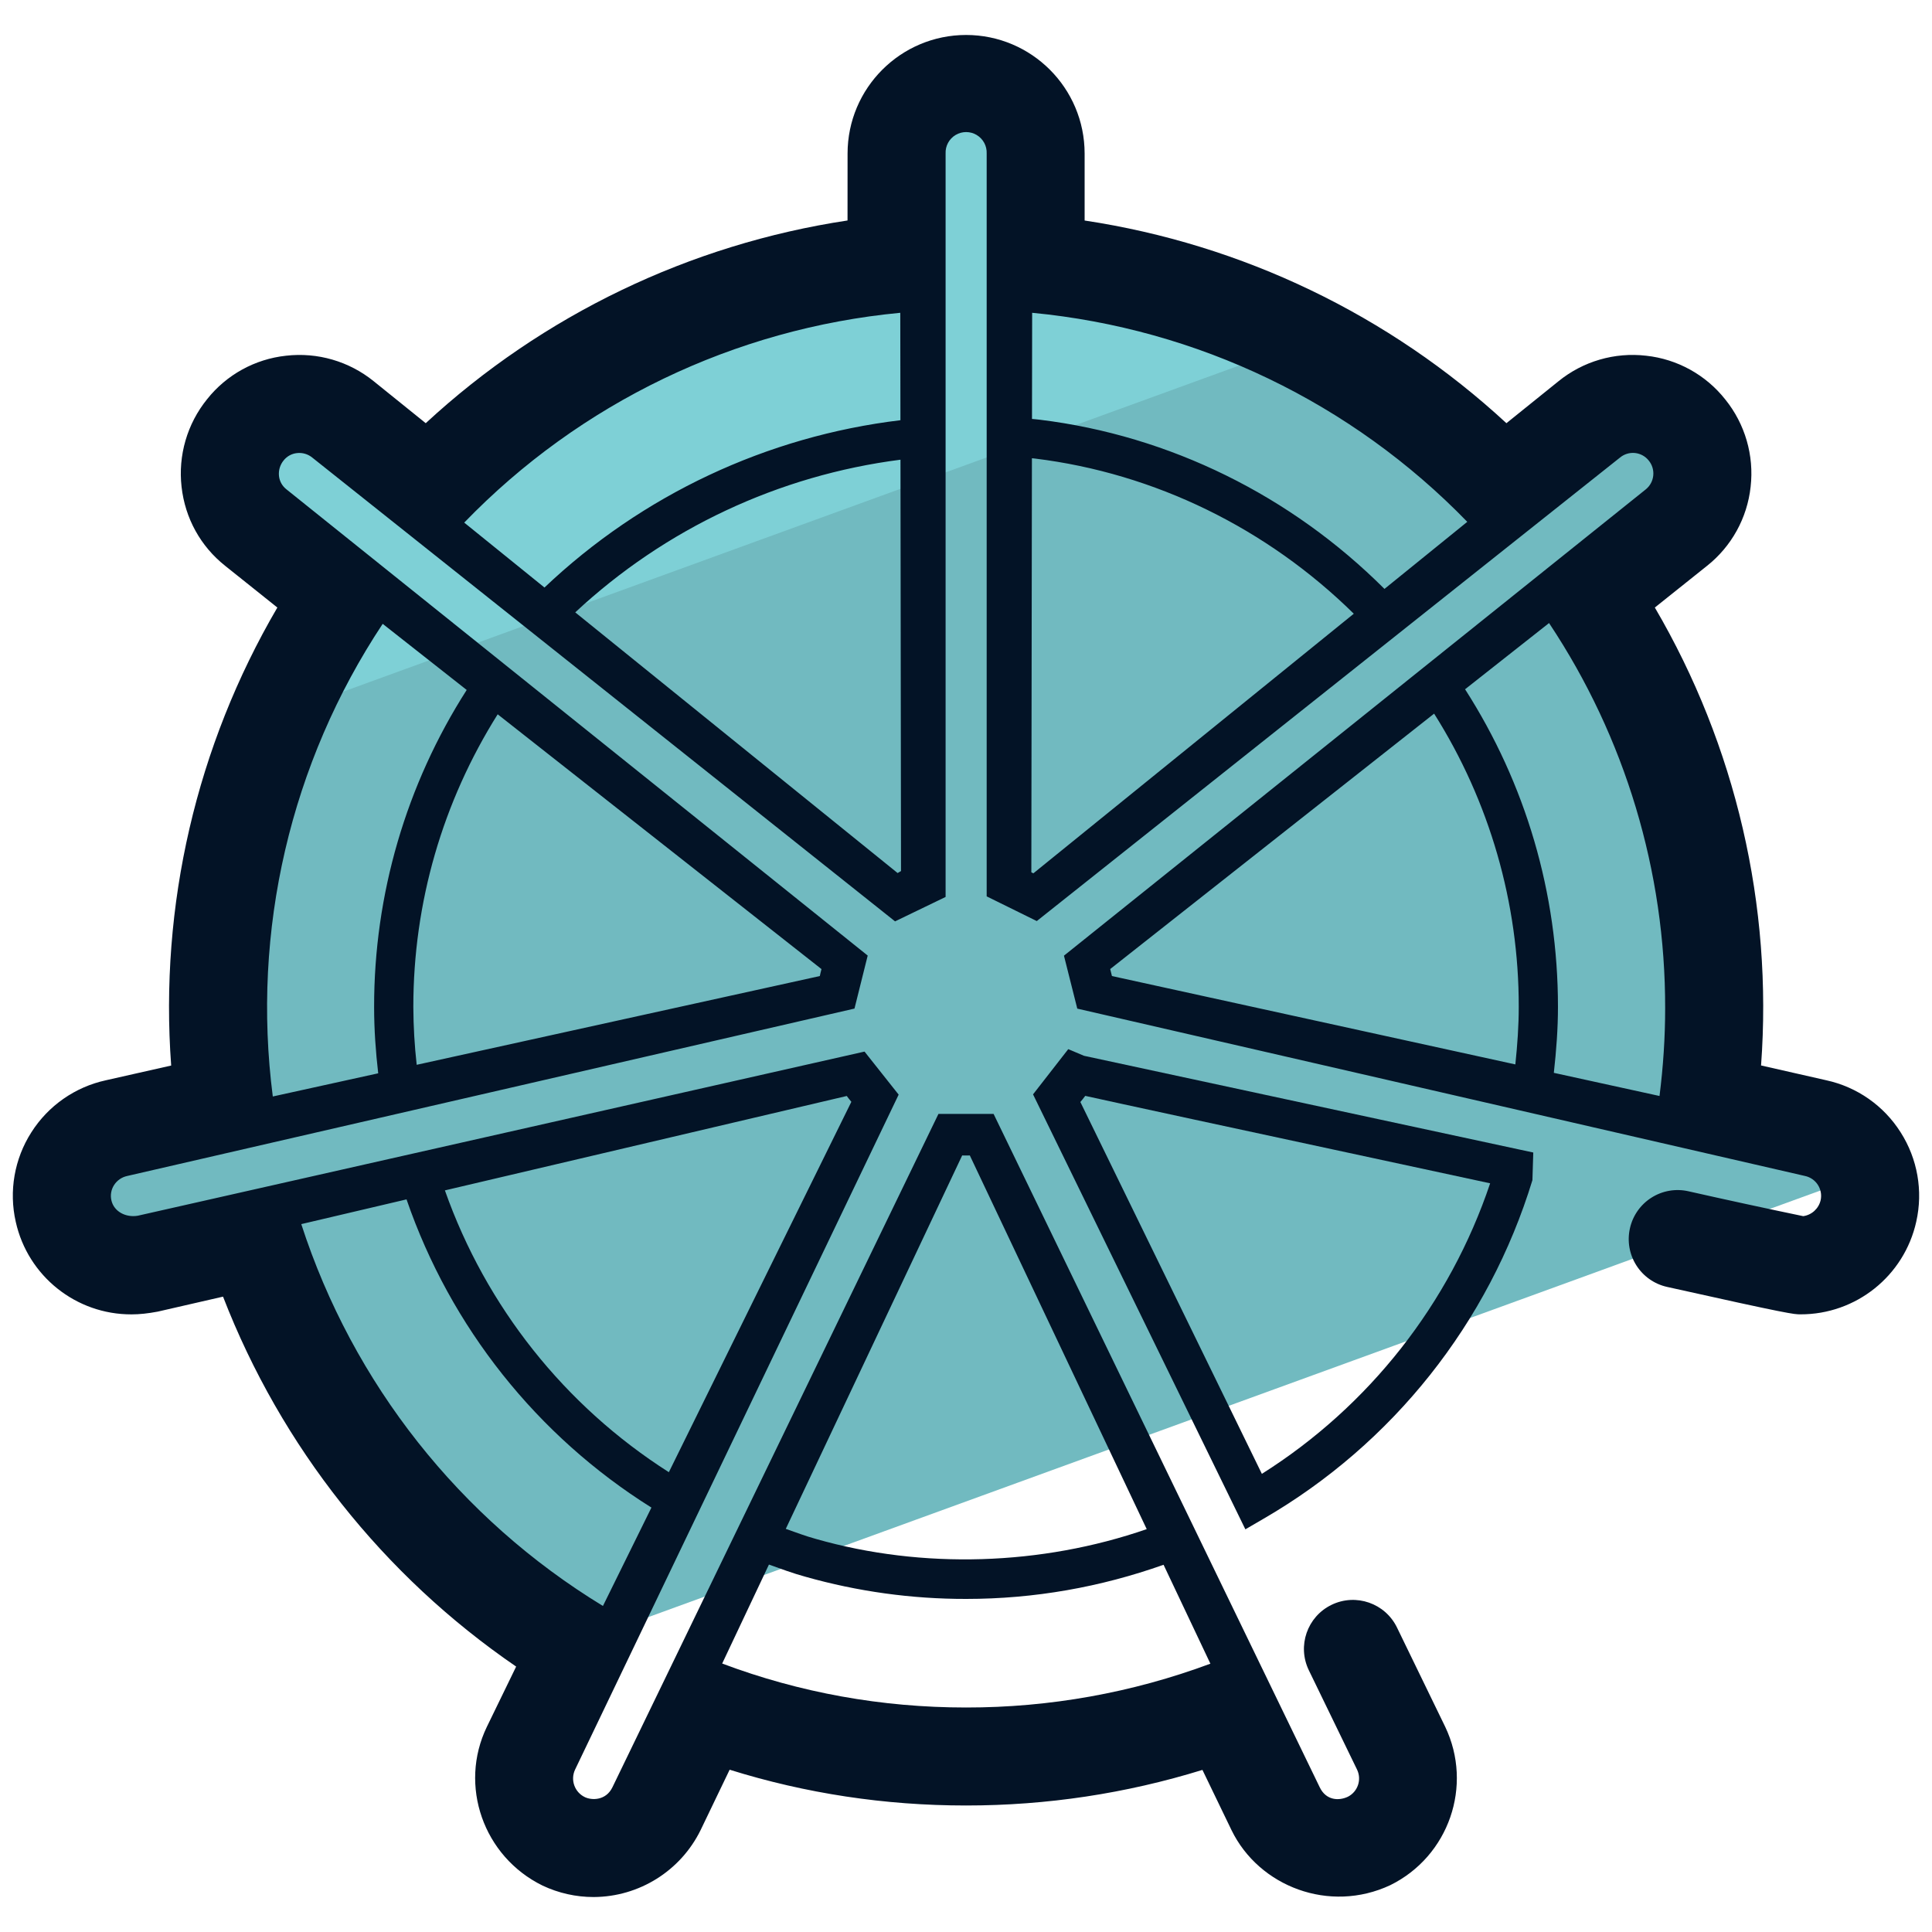
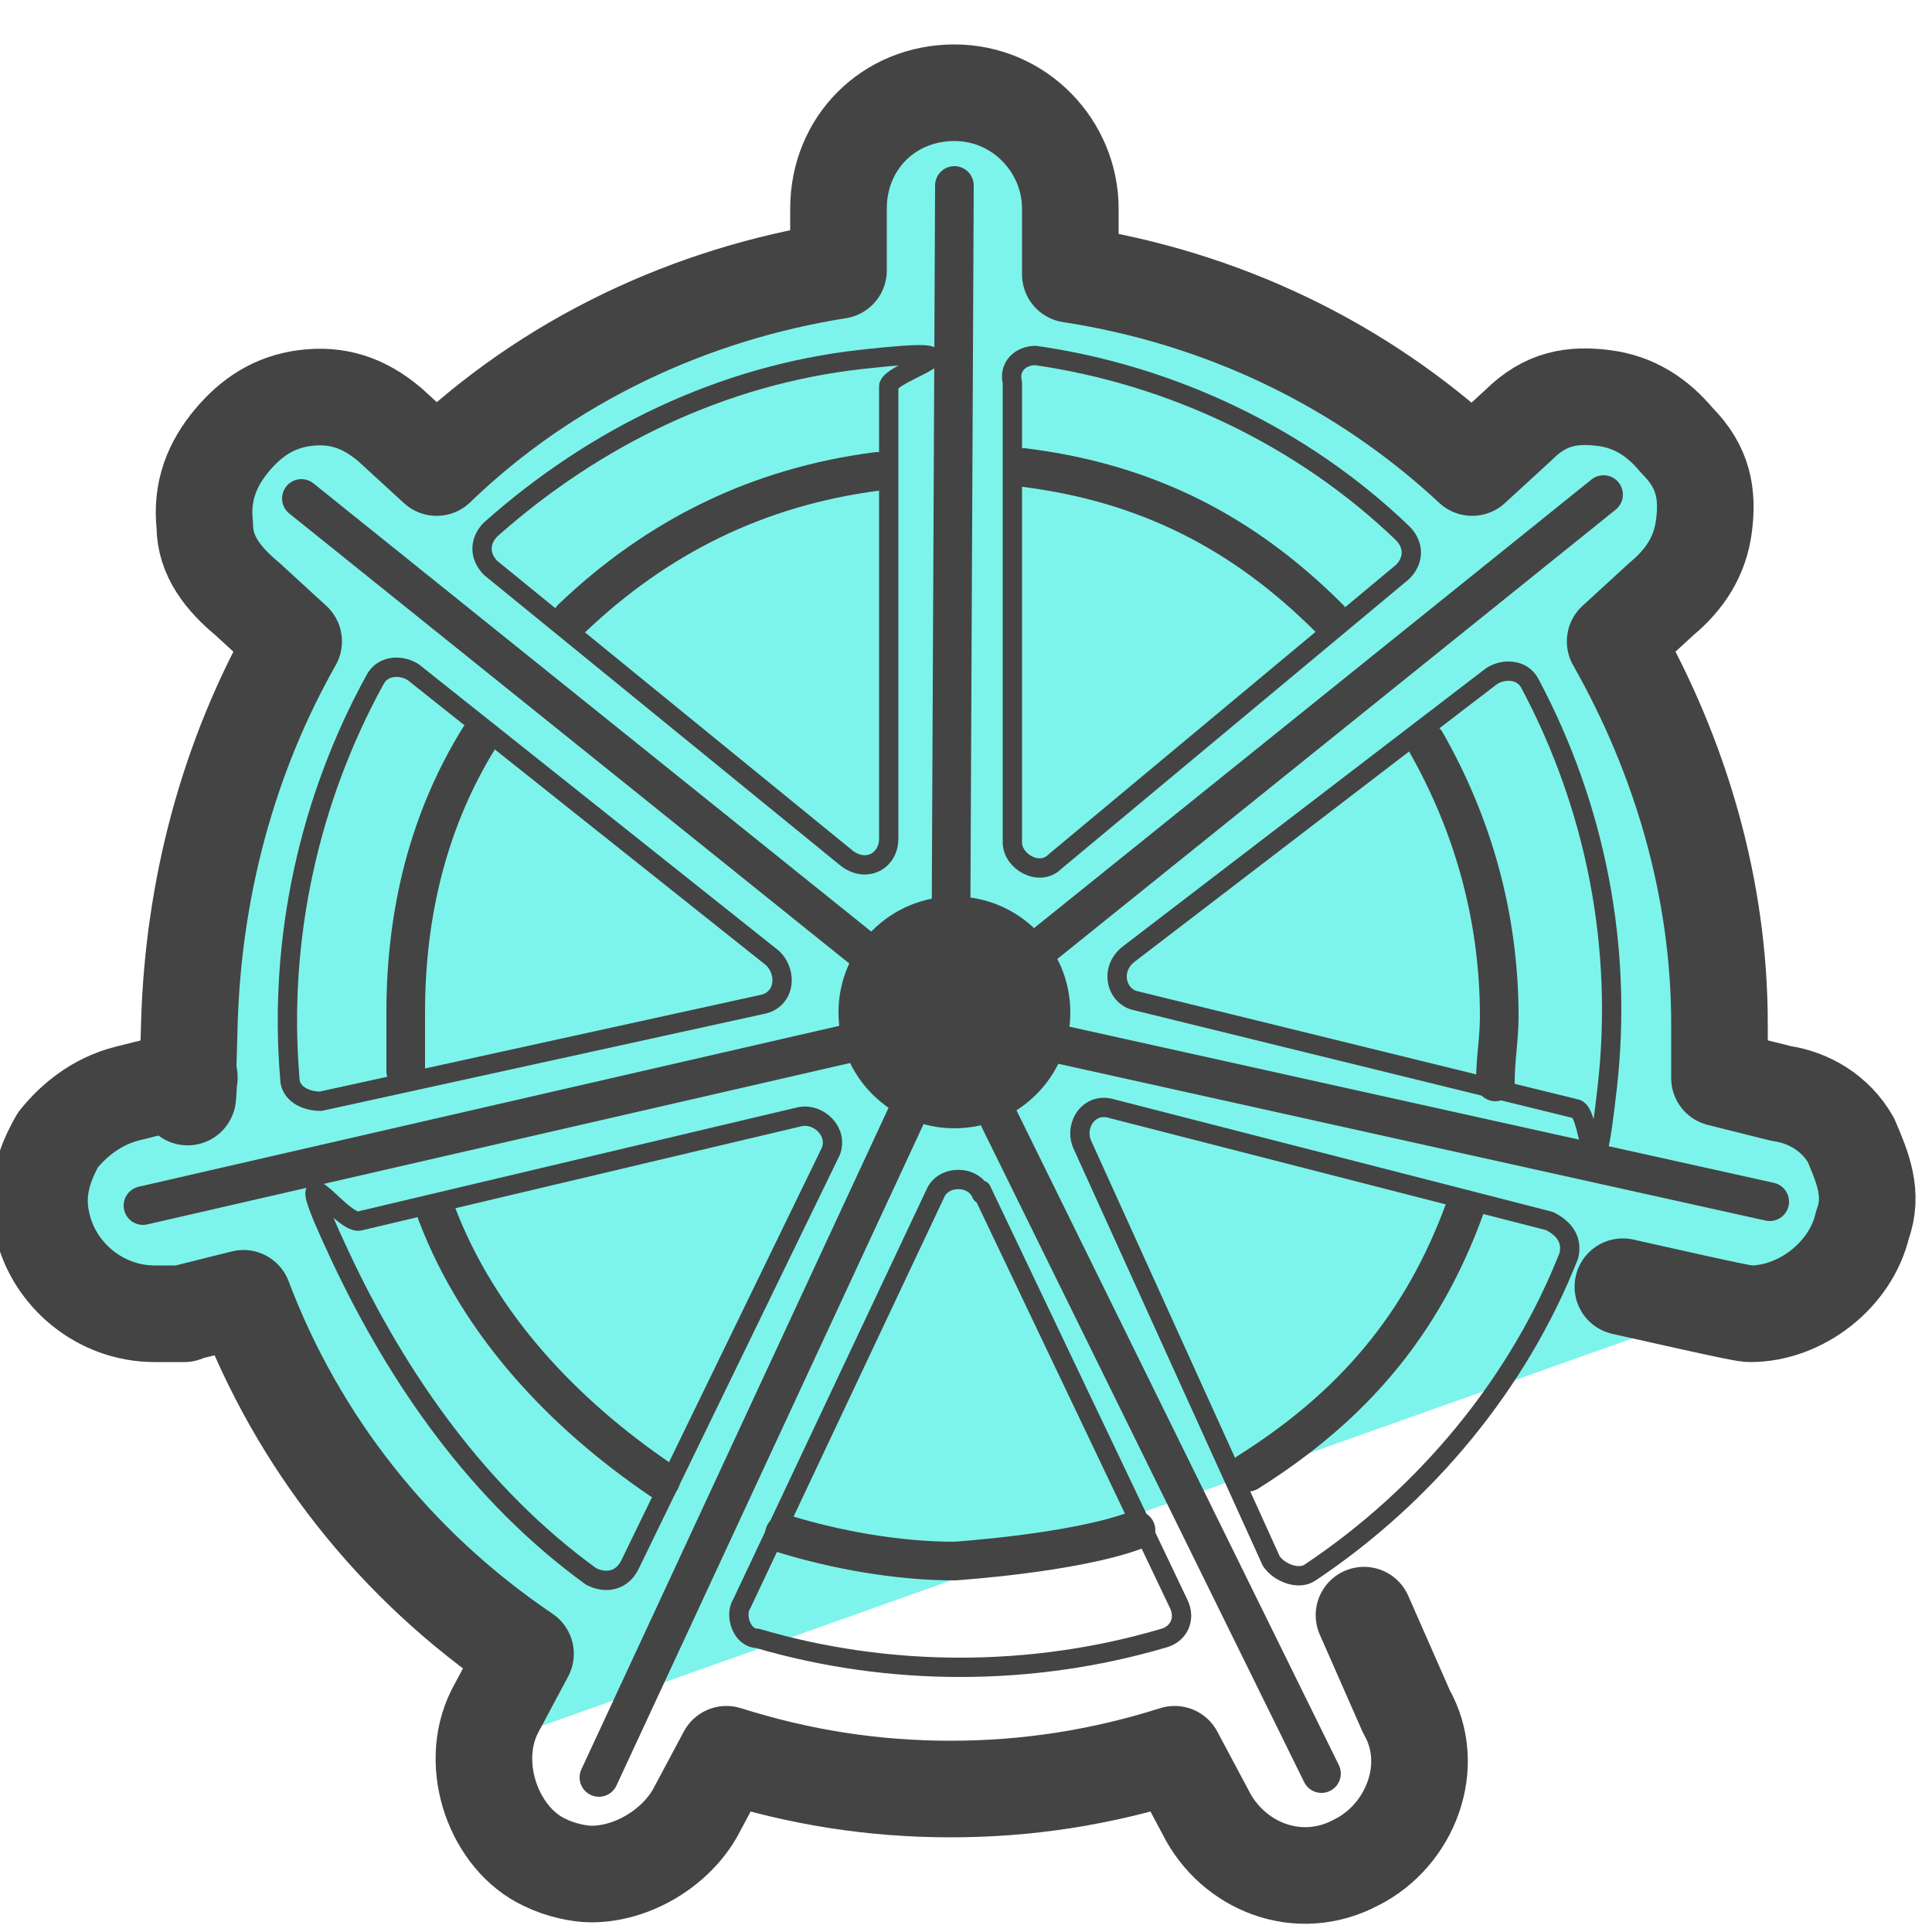
- <svg xmlns="http://www.w3.org/2000/svg" version="1.0" viewBox="0 0 50 50">
-   <path fill="#71BAC0" d="M3.405 32.749c.128 0 .264-.016.392-.04l2.792-.64a19.377 19.377 0 008.233 10.494L43.38 32.168c.011-.035.027-.068.038-.102l.151.034 4.729-1.721a1.789 1.789 0 00-1.312-1.184l-2.784-.632c.104-.808.16-1.632.16-2.464a19.17 19.17 0 00-3.209-10.663l2.233-1.783a1.794 1.794 0 00.272-2.528 1.794 1.794 0 00-2.528-.272l-2.224 1.792a19.288 19.288 0 00-12.103-5.816V3.973c0-.992-.808-1.8-1.8-1.8s-1.8.808-1.8 1.8l-.001 2.856a19.29 19.29 0 00-12.103 5.816l-2.224-1.792a1.793 1.793 0 00-2.527.273 1.794 1.794 0 00.272 2.528l2.232 1.784a19.182 19.182 0 00-3.207 10.664c0 .832.056 1.656.16 2.464l-2.792.632a1.794 1.794 0 00-1.368 2.144 1.81 1.81 0 001.76 1.407z" />
-   <path fill="#7ED0D6" d="M6.556 13.775l2.232 1.784a19.214 19.214 0 00-1.598 2.957L33.58 8.91a19.226 19.226 0 00-6.841-1.96V4.094c0-.992-.808-1.8-1.8-1.8s-1.8.808-1.8 1.8V6.95a19.29 19.29 0 00-12.103 5.816l-2.224-1.792a1.794 1.794 0 00-2.528.272 1.795 1.795 0 00.272 2.529z" />
-   <g fill="#031326">
-     <path d="M49.188 29.304a3.04 3.04 0 00-1.921-1.346l-1.691-.384a20.467 20.467 0 00-2.749-11.851l1.347-1.076a3.028 3.028 0 001.132-2.049 3.048 3.048 0 00-.656-2.26 3.024 3.024 0 00-2.048-1.132 3.04 3.04 0 00-2.269.661l-1.347 1.085A20.613 20.613 0 0028.07 5.707V3.973A3.07 3.07 0 0025.003.905a3.07 3.07 0 00-3.068 3.067l-.001 1.734a20.618 20.618 0 00-10.916 5.246L9.67 9.865a3.05 3.05 0 00-2.268-.659 3.02 3.02 0 00-2.043 1.126 3.057 3.057 0 00-.66 2.268c.091.813.493 1.54 1.129 2.044l1.35 1.079A20.482 20.482 0 004.43 27.576l-1.692.382a3.054 3.054 0 00-1.927 1.347 3.047 3.047 0 00-.403 2.317 3.06 3.06 0 002.997 2.394c.204 0 .421-.023.676-.071l1.691-.388a20.64 20.64 0 007.586 9.574l-.759 1.561c-.731 1.515-.092 3.353 1.441 4.106a3.09 3.09 0 001.326.297 3.099 3.099 0 002.767-1.735l.75-1.56c1.968.615 4.019.926 6.113.926h.009c2.088 0 4.138-.31 6.114-.921l.753 1.56c.712 1.461 2.536 2.16 4.108 1.423a3.087 3.087 0 001.421-4.1l-1.247-2.568a1.267 1.267 0 10-2.281 1.107l1.245 2.565a.53.53 0 01-.234.707c-.233.111-.564.099-.729-.243l-8.441-17.428h-1.427L15.85 46.254c-.17.35-.535.339-.709.258a.536.536 0 01-.258-.715l8.374-17.468-.883-1.114-18.809 4.248c-.307.052-.616-.105-.682-.398a.517.517 0 01.069-.396.538.538 0 01.341-.235l18.821-4.332.342-1.372L7.408 12.66a.506.506 0 01-.188-.342.544.544 0 01.121-.403.508.508 0 01.343-.189.53.53 0 01.396.115l15.084 12.004 1.308-.632V3.973a.532.532 0 111.063 0v19.225l1.297.639 15.093-11.995a.523.523 0 01.746.079.529.529 0 01-.076.742l-15.06 12.07.345 1.37 18.833 4.331a.527.527 0 01.406.623.54.54 0 01-.452.417 181.57 181.57 0 01-2.971-.644 1.264 1.264 0 00-1.514.961 1.267 1.267 0 00.961 1.514c3.184.71 3.285.71 3.452.71a3.062 3.062 0 002.998-2.4 3.05 3.05 0 00-.405-2.311zM25.004 44.19h-.008c-2.177 0-4.299-.383-6.306-1.138l1.21-2.561c.311.111.621.227.941.314a15.19 15.19 0 004.164.575c1.768 0 3.481-.307 5.108-.884l1.212 2.56a18.079 18.079 0 01-6.321 1.134zm-.103-14.287c.066.002.133.002.198 0l4.578 9.671c-2.727.942-5.792 1.043-8.563.253-.267-.073-.52-.17-.778-.26l4.565-9.664zM7.797 31.68l2.724-.64a15.29 15.29 0 006.338 7.976l-1.255 2.546a18.1 18.1 0 01-7.807-9.882zm14.236-3.165L17.31 38.1a14.283 14.283 0 01-5.796-7.293l10.4-2.443c.039.052.078.103.119.151zm-.816-3.255l-10.433 2.297a13.95 13.95 0 01-.087-1.498c0-2.703.759-5.306 2.183-7.573l8.38 6.594c-.016.058-.03.118-.043.18zM9.904 16.145l2.174 1.711a15.197 15.197 0 00-2.396 8.204c0 .592.042 1.163.106 1.717l-2.728.6a17.975 17.975 0 012.844-12.232zm13.395-8.05l.004 2.78a16.187 16.187 0 00-9.212 4.33l-2.077-1.68a18.066 18.066 0 0111.285-5.43zm-.069 14.499l-8.343-6.746a15.175 15.175 0 018.417-3.951l.014 10.646-.088.051zm14.743-9.089l-2.143 1.736c-2.413-2.411-5.557-3.967-8.916-4.378-.067-.01-.137-.013-.206-.021l.004-2.747a18.083 18.083 0 0111.261 5.41zm-11.229 9.096l-.053-.025.015-10.717c.027.003.05.004.077.008 3.106.381 6.01 1.808 8.253 4.016l-8.292 6.718zm13.354-6.463a17.924 17.924 0 012.996 9.961c0 .747-.05 1.509-.146 2.265l-2.735-.599c.065-.58.107-1.146.107-1.706 0-2.946-.836-5.775-2.404-8.221l2.174-1.714.008.014zm-11.366 8.941l8.383-6.61a14.17 14.17 0 012.19 7.59c0 .488-.035.982-.088 1.488l-10.44-2.287c-.015-.062-.029-.122-.045-.181z" />
-     <path d="M28.054 27.324l-.408-.172-.911 1.17 5.495 11.257.472-.275a15.292 15.292 0 006.957-8.762l.022-.715-.4-.086a51446.26 51446.26 0 01-11.227-2.417zm4.603 10.819L27.96 28.52c.044-.052.086-.105.126-.159.805.179 3.2.697 10.479 2.263a14.268 14.268 0 01-5.908 7.519z" />
+ <svg xmlns="http://www.w3.org/2000/svg" id="Camada_1" data-name="Camada 1" version="1.1" viewBox="0 0 50 50">
+   <defs>
+     <style>
+       .cls-1 {
+         stroke-width: .5px;
+       }
+ 
+       .cls-1, .cls-2, .cls-3 {
+         fill: none;
+         stroke: #444;
+         stroke-linecap: round;
+         stroke-linejoin: round;
+       }
+ 
+       .cls-4 {
+         fill: #35d3c3;
+       }
+ 
+       .cls-4, .cls-5, .cls-6 {
+         stroke-width: 0px;
+       }
+ 
+       .cls-5 {
+         fill: #444;
+       }
+ 
+       .cls-3 {
+         stroke-width: 2.5px;
+       }
+ 
+       .cls-6 {
+         fill: #7df4eb;
+       }
+     </style>
+   </defs>
+   <polygon class="cls-4" points="30.6 22.8 38.4 25.2 31.7 30 31.8 38.2 25.2 33.3 17.4 35.9 20.1 28.1 15.2 21.5 23.4 21.7 28.1 15 30.6 22.8" />
+   <g>
+     <path class="cls-6" d="M47.7,32.7c-.2-.6.2-3.4-.3-3.6l-2.9-1.2c0-.8-.7-.7-.7-1.6,0-3.8-.2-7.3-2.2-10.3l1.6-1.4c.8-.6.5-2.3,0-2.9-.6-.8-1.9-1.3-2.6-.7l-2,.8c-3-3.1-6-4.1-10.6-4.5l-.5-2.6c0-1-1.5-1.7-2.5-1.7s-1,.2-1.3.6c-.3.3-2,.2-2,.7l-.2,2.9c-4.6.4-6.7,1.8-9.7,4.9l-2.1-1.2c-.6-.5-1.8.2-2.4.5-.3.1-.5.3-.7.5-.6.7-1.4,2.2-.6,2.8l1.2,2c-.6.9-1.1,2.2-1.6,3.2l.2.9c-1,2.3-.8,3-.8,5.7v1.6s-2,.6-2,.6c-1,.2-1.2,1.9-1,2.7.2.9.9,2.9,1.7,2.9l2.4-.9,6.7,9.2c1.4,4.3-.1.8,0,2.5" />
+     <g>
+       <path class="cls-1" d="M21.5,29.8l-5.2,10.7c-.2.4-.6.5-1,.3-2.9-2.1-5-5.1-6.5-8.3s0-.8.5-.9l11.4-2.7c.5-.1,1,.4.8.9Z" />
+       <path class="cls-1" d="M19.7,26l-11.4,2.5c-.4,0-.8-.2-.8-.6-.3-3.6.5-7.2,2.2-10.3.2-.4.7-.4,1-.2l9.3,7.4c.4.4.3,1.1-.3,1.2Z" />
+       <path class="cls-1" d="M25.4,30.8l5.1,10.7c.2.4,0,.8-.4.9-3.4,1-7.1,1-10.5,0-.4,0-.6-.6-.4-.9l5-10.6c.2-.5,1-.5,1.2,0Z" />
+       <path class="cls-1" d="M21.9,22.2l-9.2-7.5c-.3-.3-.3-.7,0-1,2.7-2.4,6-4,9.6-4.4s.7.3.7.7v11.7c0,.6-.6.9-1.1.5h0Z" />
+       <path class="cls-1" d="M29.2,24.7l9.4-7.2c.3-.2.8-.2,1,.2,1.7,3.2,2.4,6.8,2,10.4s-.4.7-.8.6l-11.4-2.8c-.5-.1-.7-.8-.2-1.2Z" />
+       <path class="cls-1" d="M26.2,21.7v-11.8c-.1-.4.2-.7.6-.7,3.5.5,6.9,2.1,9.5,4.6.3.3.3.7,0,1l-9,7.5c-.4.4-1.1,0-1.1-.5h0Z" />
+       <path class="cls-1" d="M28.8,28.7l11.3,2.9c.4.2.6.5.5.9-1.3,3.3-3.7,6.2-6.7,8.2-.3.2-.8,0-1-.3l-4.9-10.8c-.2-.5.2-1.1.8-.9Z" />
+       <path class="cls-3" d="M42,33.3c3.1.7,3.2.7,3.3.7,1.3,0,2.6-1,2.9-2.3.3-.8,0-1.5-.3-2.2-.4-.7-1.1-1.1-1.8-1.2l-1.6-.4v-1.4c0-3.5-1-6.9-2.7-9.9l1.2-1.1c.6-.5,1-1.1,1.1-1.9s0-1.5-.7-2.2c-.5-.6-1.1-1-1.9-1.1s-1.5,0-2.2.7l-1.2,1.1c-2.9-2.7-6.5-4.4-10.4-5v-1.7c0-1.6-1.3-3-3-3s-3,1.3-3,3v1.6c-3.8.6-7.5,2.3-10.4,5.1l-1.2-1.1c-.7-.6-1.4-.8-2.2-.7s-1.4.5-1.9,1.1-.8,1.3-.7,2.2c0,.8.5,1.4,1.1,1.9l1.2,1.1c-1.7,3-2.6,6.4-2.7,9.9s0,1,0,1.4l-1.6.4c-.8.2-1.4.7-1.8,1.2-.4.7-.6,1.4-.4,2.2.3,1.3,1.5,2.3,2.9,2.3s.4,0,.7,0l1.6-.4c1.4,3.7,3.9,6.9,7.3,9.2l-.8,1.5c-.7,1.4,0,3.3,1.3,3.9.4.2.9.3,1.2.3,1.1,0,2.2-.7,2.7-1.6l.8-1.5c1.9.6,3.8.9,5.8.9s3.9-.3,5.8-.9l.8,1.5c.7,1.4,2.4,2.1,3.9,1.3,1.4-.7,2.1-2.5,1.3-3.9l-1.1-2.5" />
+       <circle class="cls-5" cx="24.7" cy="26.2" r="3" />
+       <path class="cls-2" d="M38.7,28c0-.6.1-1.1.1-1.7,0-2.6-.7-5-1.9-7.1" />
+       <path class="cls-2" d="M32.3,38.1c2.7-1.7,4.5-3.8,5.6-6.8" />
+       <path class="cls-2" d="M20.3,39.7c1.3.4,2.9.7,4.4.7,0,0,3.1-.2,4.7-.8" />
+       <path class="cls-2" d="M11.3,31.4c1.1,2.9,3.3,5.2,5.8,6.9" />
+       <path class="cls-2" d="M12.4,19.1c-1.3,2.1-1.9,4.5-1.9,7.1s0,1,0,1.4" />
+       <path class="cls-2" d="M22.7,12.2c-3.1.4-5.7,1.7-7.9,3.8" />
+       <path class="cls-2" d="M34.4,16c-2.2-2.2-4.7-3.5-7.9-3.9" />
+       <polyline class="cls-2" points="3.7 31.2 24.6 26.4 41.5 12.8" />
+       <polyline class="cls-2" points="7.8 12.9 24.6 26.4 24.7 4.8" />
+       <polyline class="cls-2" points="15.5 46 24.6 26.4 34.2 45.9" />
+       <line class="cls-2" x1="45.8" y1="31.1" x2="24.6" y2="26.4" />
+     </g>
  </g>
</svg>
